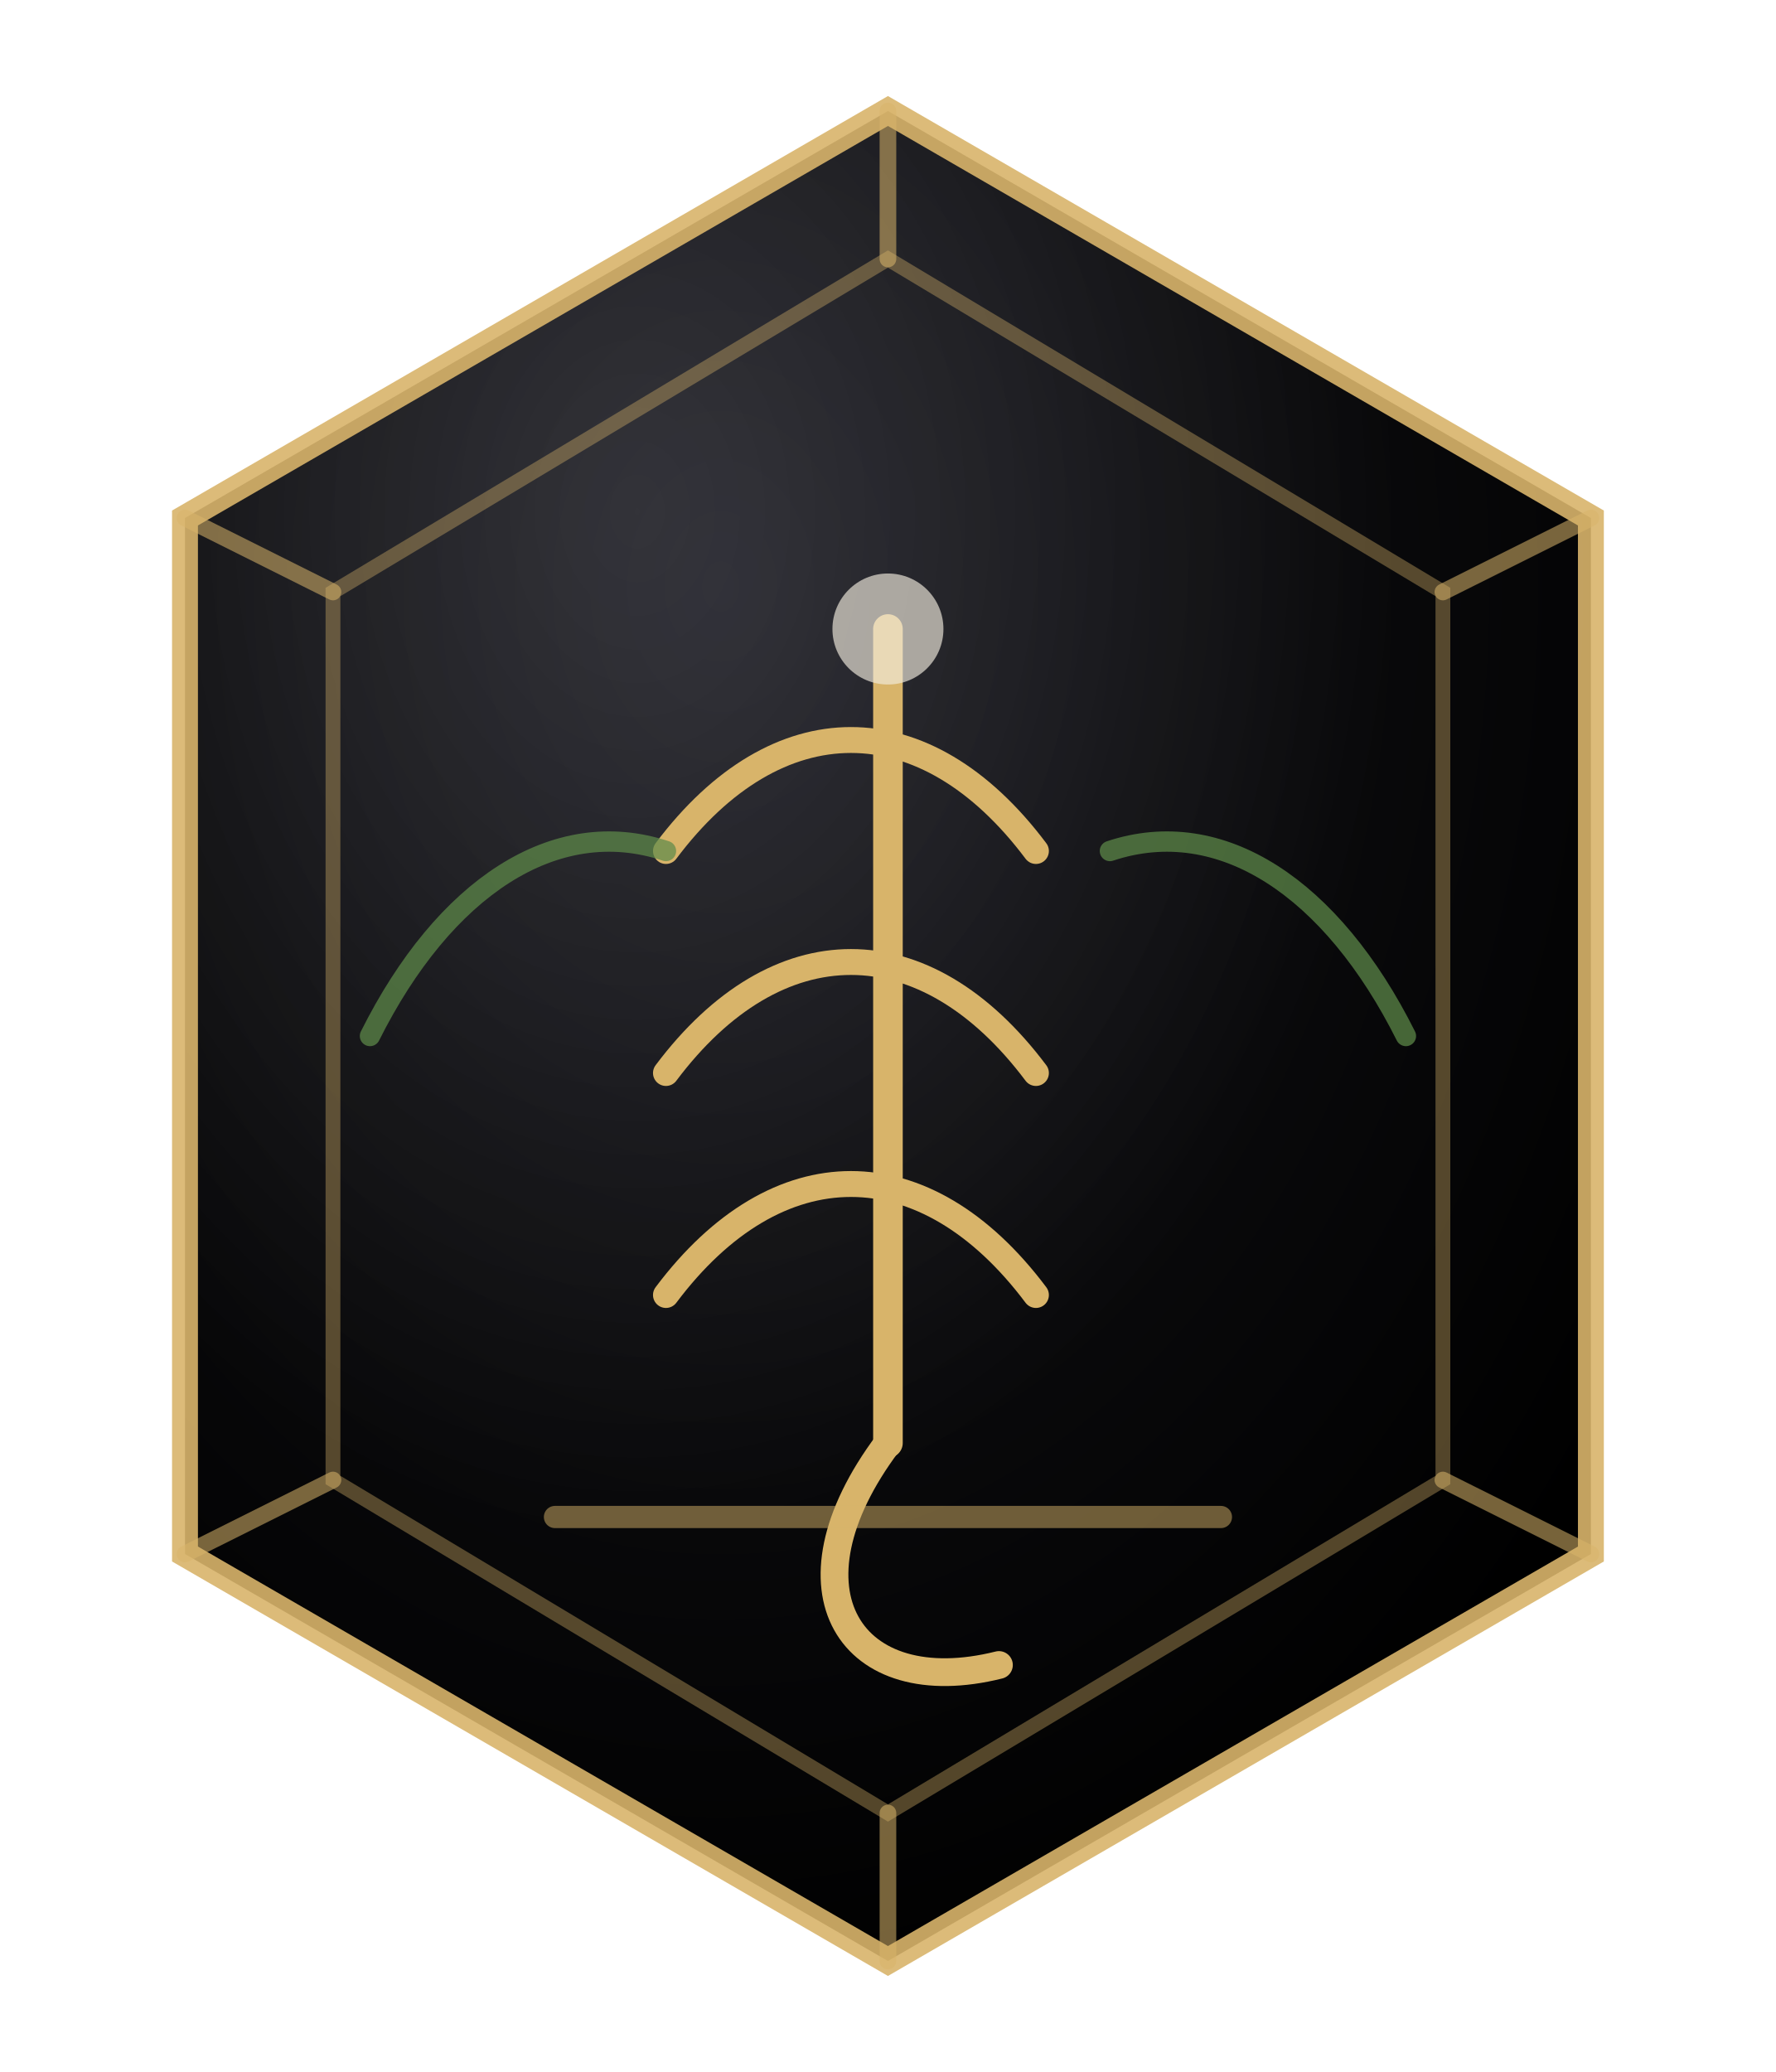
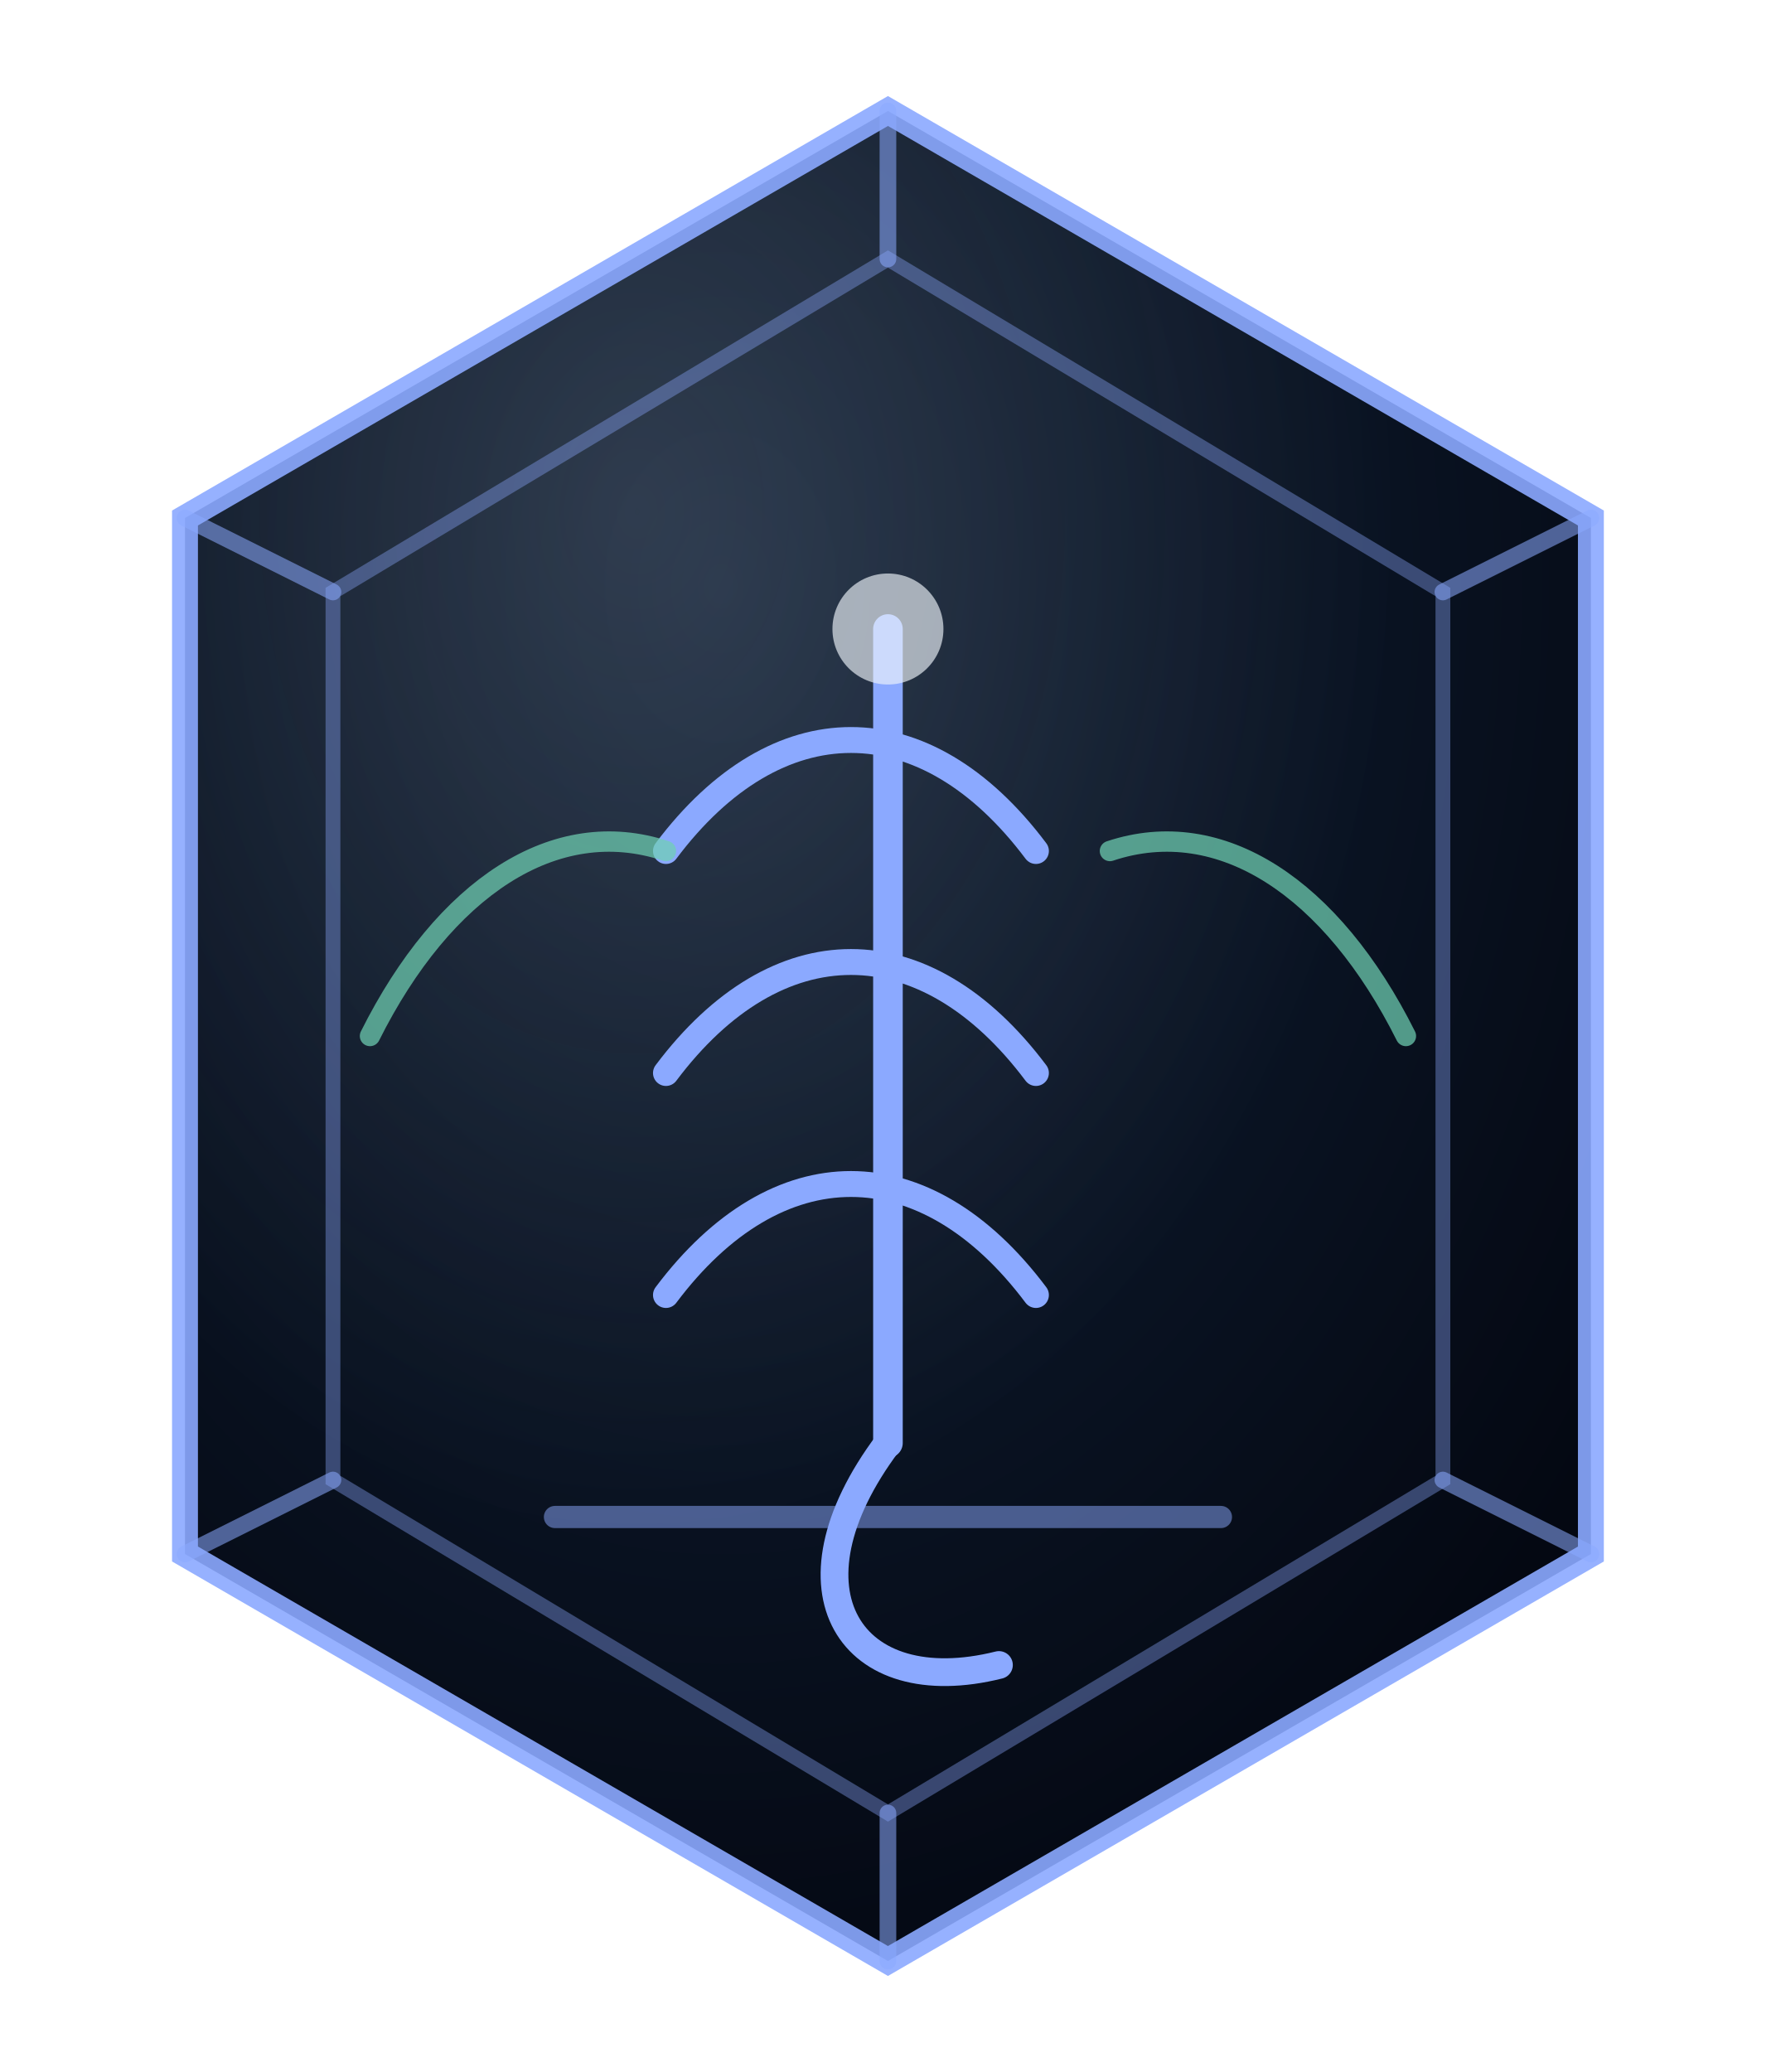
<svg xmlns="http://www.w3.org/2000/svg" viewBox="0 0 96 112" role="img" aria-label="Virgo zodiac seal">
  <defs>
    <radialGradient id="plate" cx="38%" cy="26%" r="78%">
-       <stop offset="0%" stop-color="#1a1a22" />
-       <stop offset="55%" stop-color="#0a0a0c" />
-       <stop offset="100%" stop-color="#000000" />
+       <stop offset="0%" stop-color="#17263B" />
+       <stop offset="55%" stop-color="#0A1424" />
+       <stop offset="100%" stop-color="#040812" />
    </radialGradient>
    <radialGradient id="sheen" cx="32%" cy="22%" r="55%">
-       <stop offset="0%" stop-color="#fff" stop-opacity="0.12" />
-       <stop offset="100%" stop-color="#fff" stop-opacity="0" />
+       <stop offset="0%" stop-color="#EEF4FA" stop-opacity="0.12" />
+       <stop offset="100%" stop-color="#EEF4FA" stop-opacity="0" />
    </radialGradient>
  </defs>
-   <path d="M48 6 L86 28 L86 84 L48 106 L10 84 L10 28 Z" fill="url(#plate)" />
-   <path d="M48 6 L86 28 L86 84 L48 106 L10 84 L10 28 Z" fill="url(#sheen)" />
-   <path d="M48 6 L86 28 L86 84 L48 106 L10 84 L10 28 Z" fill="none" stroke="#d8b46a" stroke-width="1.4" opacity="0.9" />
-   <path d="M48 14 L78 32 L78 80 L48 98 L18 80 L18 32 Z" fill="none" stroke="#d8b46a" stroke-width="0.8" opacity="0.38" />
-   <g stroke="#d8b46a" stroke-width="0.9" opacity="0.55" stroke-linecap="round">
-     <line x1="48" y1="6" x2="48" y2="14" />
-     <line x1="86" y1="28" x2="78" y2="32" />
-     <line x1="86" y1="84" x2="78" y2="80" />
-     <line x1="48" y1="106" x2="48" y2="98" />
-     <line x1="10" y1="84" x2="18" y2="80" />
-     <line x1="10" y1="28" x2="18" y2="32" />
+   <path vector-effect="non-scaling-stroke" d="M48 6 L86 28 L86 84 L48 106 L10 84 L10 28 Z" fill="url(#plate)" />
+   <path vector-effect="non-scaling-stroke" d="M48 6 L86 28 L86 84 L48 106 L10 84 L10 28 Z" fill="url(#sheen)" />
+   <path vector-effect="non-scaling-stroke" d="M48 6 L86 28 L86 84 L48 106 L10 84 L10 28 Z" fill="none" stroke="#8BA9FF" stroke-width="1.4" opacity="0.9" />
+   <path vector-effect="non-scaling-stroke" d="M48 14 L78 32 L78 80 L48 98 L18 80 L18 32 Z" fill="none" stroke="#8BA9FF" stroke-width="0.8" opacity="0.38" />
+   <g stroke="#8BA9FF" stroke-width="0.9" opacity="0.55" stroke-linecap="round">
+     <line vector-effect="non-scaling-stroke" x1="48" y1="6" x2="48" y2="14" />
+     <line vector-effect="non-scaling-stroke" x1="86" y1="28" x2="78" y2="32" />
+     <line vector-effect="non-scaling-stroke" x1="86" y1="84" x2="78" y2="80" />
+     <line vector-effect="non-scaling-stroke" x1="48" y1="106" x2="48" y2="98" />
+     <line vector-effect="non-scaling-stroke" x1="10" y1="84" x2="18" y2="80" />
+     <line vector-effect="non-scaling-stroke" x1="10" y1="28" x2="18" y2="32" />
  </g>
  <g fill="none" stroke-linecap="round" stroke-linejoin="round" vector-effect="non-scaling-stroke">
-     <g stroke="#d8b46a" stroke-width="1.8">
-       <path d="M48 34v44" stroke-width="1.6" />
-       <path d="M36 46c6-8 14-8 20 0M36 58c6-8 14-8 20 0M36 70c6-8 14-8 20 0" stroke-width="1.4" />
-       <path d="M48 78c-6 8-2 14 6 12" stroke-width="1.5" />
-       <line x1="30" y1="82" x2="66" y2="82" stroke-width="1.2" opacity="0.5" />
-       <circle cx="48" cy="34" r="3" fill="#f2ecdf" stroke="none" opacity="0.65" />
+     <g stroke="#8BA9FF" stroke-width="1.8">
+       <path vector-effect="non-scaling-stroke" d="M48 34v44" stroke-width="1.6" />
+       <path vector-effect="non-scaling-stroke" d="M36 46c6-8 14-8 20 0M36 58c6-8 14-8 20 0M36 70c6-8 14-8 20 0" stroke-width="1.4" />
+       <path vector-effect="non-scaling-stroke" d="M48 78c-6 8-2 14 6 12" stroke-width="1.5" />
+       <line vector-effect="non-scaling-stroke" x1="30" y1="82" x2="66" y2="82" stroke-width="1.2" opacity="0.5" />
+       <circle vector-effect="non-scaling-stroke" cx="48" cy="34" r="3" fill="#EEF4FA" stroke="none" opacity="0.65" />
    </g>
-     <g stroke="#5e8a4a" stroke-width="1.1" opacity="0.72" fill="none">
-       <path d="M20 56c4-8 10-12 16-10" />
-       <path d="M76 56c-4-8-10-12-16-10" />
+     <g stroke="#6FD0B3" stroke-width="1.1" opacity="0.72" fill="none">
+       <path vector-effect="non-scaling-stroke" d="M20 56c4-8 10-12 16-10" />
+       <path vector-effect="non-scaling-stroke" d="M76 56c-4-8-10-12-16-10" />
    </g>
  </g>
</svg>
